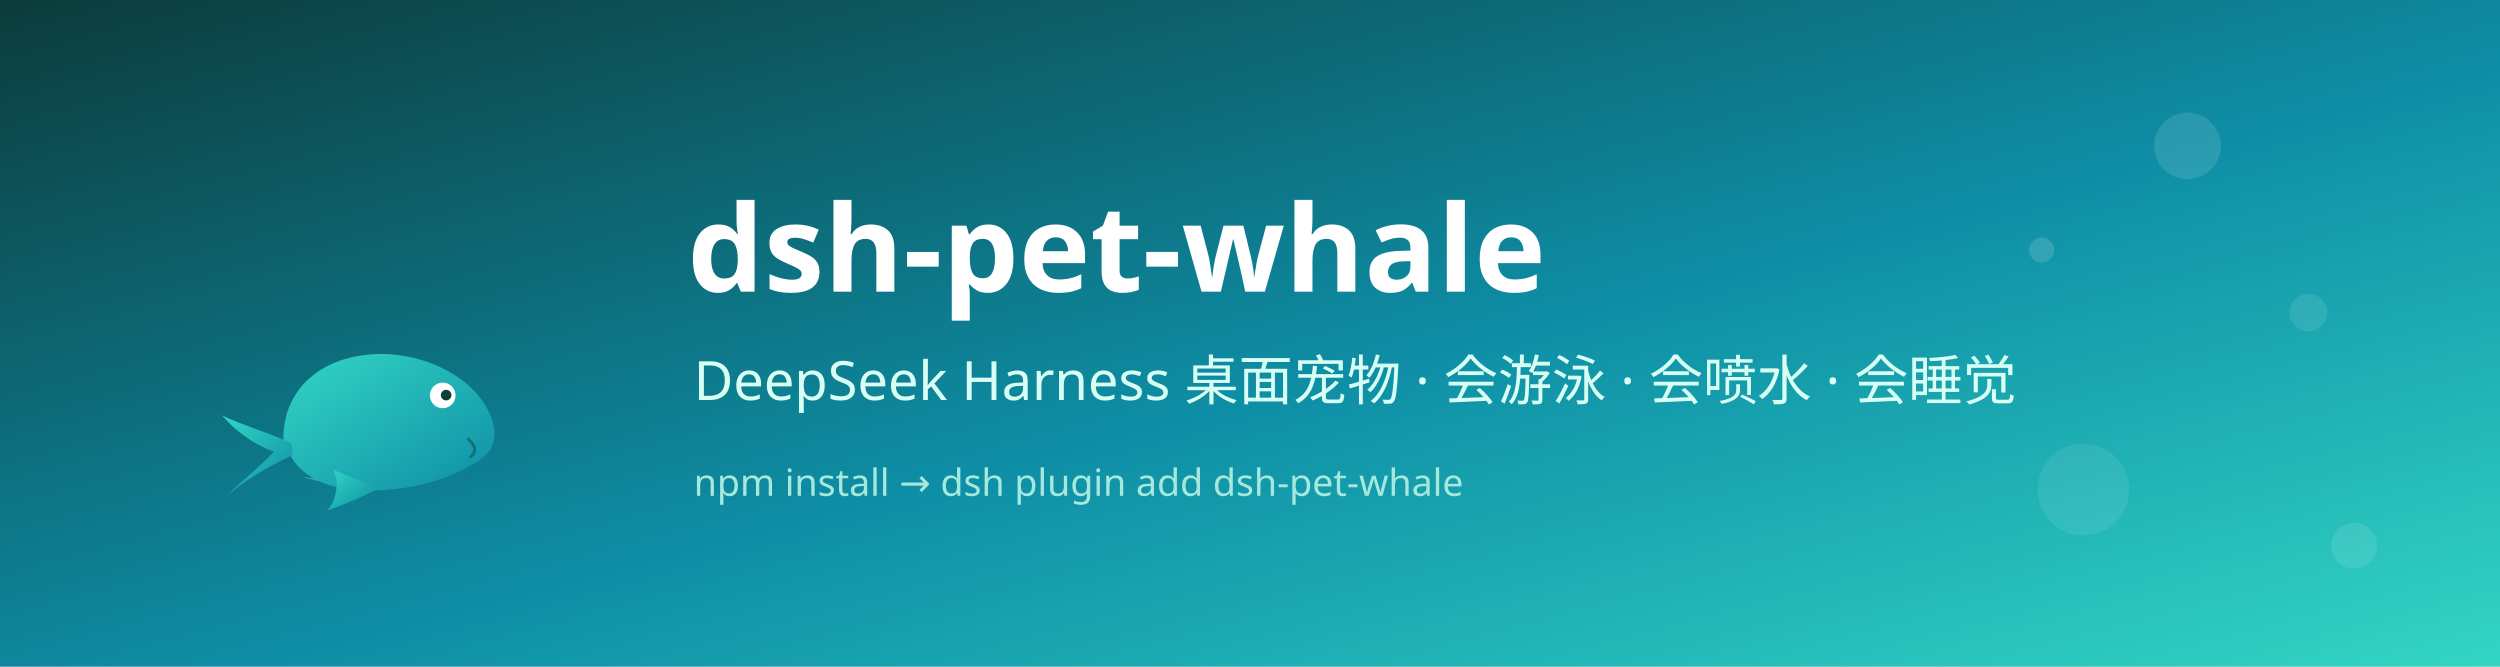
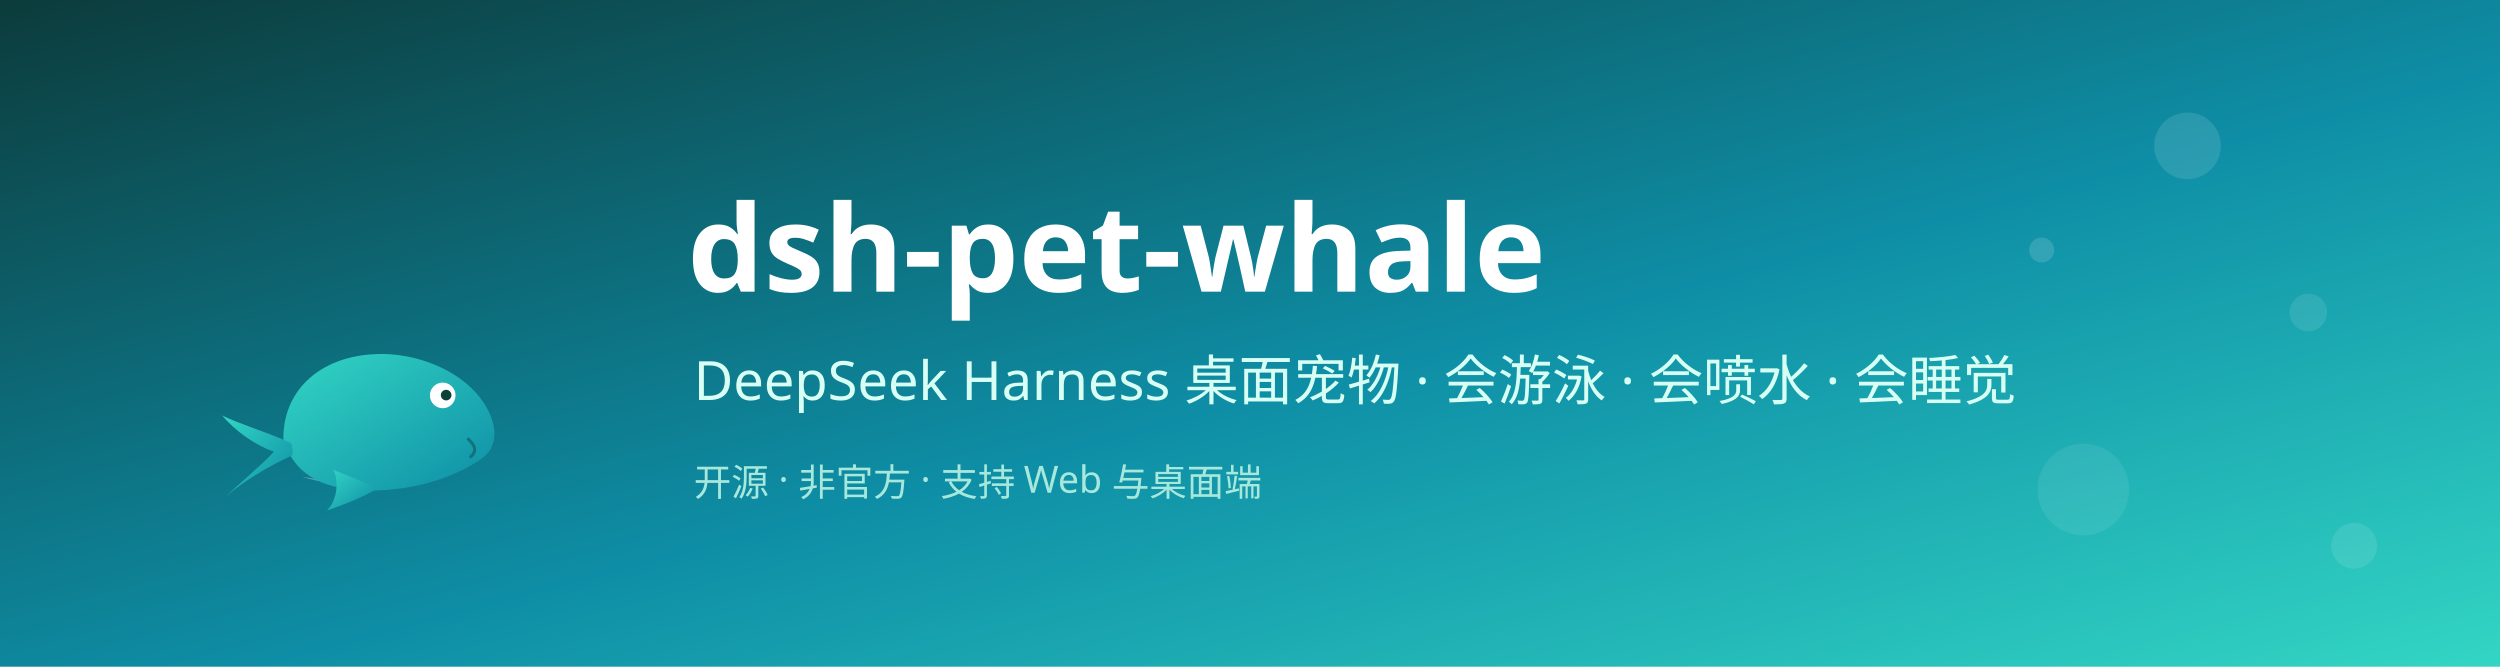
<svg xmlns="http://www.w3.org/2000/svg" width="1200" height="320" viewBox="0 0 1200 320">
  <defs>
    <linearGradient id="bg" x1="0" y1="0" x2="1" y2="1">
      <stop offset="0%" stop-color="#0c3b3b" />
      <stop offset="55%" stop-color="#0e8ea6" />
      <stop offset="100%" stop-color="#33d6c4" />
    </linearGradient>
    <linearGradient id="whale" x1="0" y1="0" x2="1" y2="1">
      <stop offset="0%" stop-color="#33d6c4" />
      <stop offset="100%" stop-color="#0e8ea6" />
    </linearGradient>
  </defs>
  <rect width="1200" height="320" fill="url(#bg)" />
  <circle cx="1050" cy="70" r="16" fill="#ffffff" opacity="0.12" />
  <circle cx="1108" cy="150" r="9" fill="#ffffff" opacity="0.10" />
  <circle cx="1000" cy="235" r="22" fill="#ffffff" opacity="0.08" />
  <circle cx="1130" cy="262" r="11" fill="#ffffff" opacity="0.10" />
  <circle cx="980" cy="120" r="6" fill="#ffffff" opacity="0.14" />
  <g transform="translate(100, 128) scale(3)">
    <path d="M 15 33.6 C 20 35.4, 30 35.4, 38 32.3 C 34 35, 24 35.2, 15 33.6 Z" fill="#ffffff" opacity="0.30" />
    <path d="M 12 27.5 C 12 19, 19 13.5, 29 14 C 36 14.5, 42 18, 44.5 22.5 C 46.5 26, 46 29, 44 30.5 C 40 33.5, 33 36, 25 35.8 C 18 35.6, 13.5 33, 12 27.5 Z" fill="url(#whale)" />
    <path d="M 13.2 28.2 C 9.5 26.5, 5 25.2, 2.2 23.8 C 4.2 26.2, 7.5 28.6, 10.5 29.6 C 8.5 31.8, 5 34.6, 2.8 36.8 C 5.5 34.4, 9.5 32, 13.4 30.2 C 13.6 29.5, 13.5 28.8, 13.2 28.2 Z" fill="url(#whale)" />
    <path d="M 20 32.5 C 21 34.5, 20.5 37.5, 19 39 C 22 38, 25.5 36.5, 27 35.5 C 25 34.5, 22.5 33.5, 20 32.5 Z" fill="url(#whale)" />
    <path d="M 41.6 27.6 Q43.4 29.2 42 30.4" fill="none" stroke="#0d4038" stroke-width="0.5" stroke-linecap="round" opacity="0.45" />
    <circle cx="37.5" cy="20.6" r="2.05" fill="#ffffff" />
    <circle cx="38.05" cy="20.55" r="0.85" fill="#0d4038" />
  </g>
  <text x="330" y="140" font-family="'Segoe UI','PingFang SC','Microsoft YaHei',sans-serif" font-size="58" font-weight="700" fill="#ffffff">dsh-pet-whale</text>
  <text x="333" y="192" font-family="'Segoe UI','PingFang SC','Microsoft YaHei',sans-serif" font-size="26" fill="#d7fff4">DeepSeek Harness 桌面宠物 · 会游泳 · 会喷水 · 会睡觉</text>
-   <text x="333" y="238" font-family="'Segoe UI','PingFang SC','Microsoft YaHei',sans-serif" font-size="18" fill="#a7e8dc">npm install → dsh plugin add dsh-pet-whale</text>
+   <text x="333" y="238" font-family="'Segoe UI','PingFang SC','Microsoft YaHei',sans-serif" font-size="18" fill="#a7e8dc">开源 · 非官方 · 支持 Web 与桌面端</text>
</svg>
